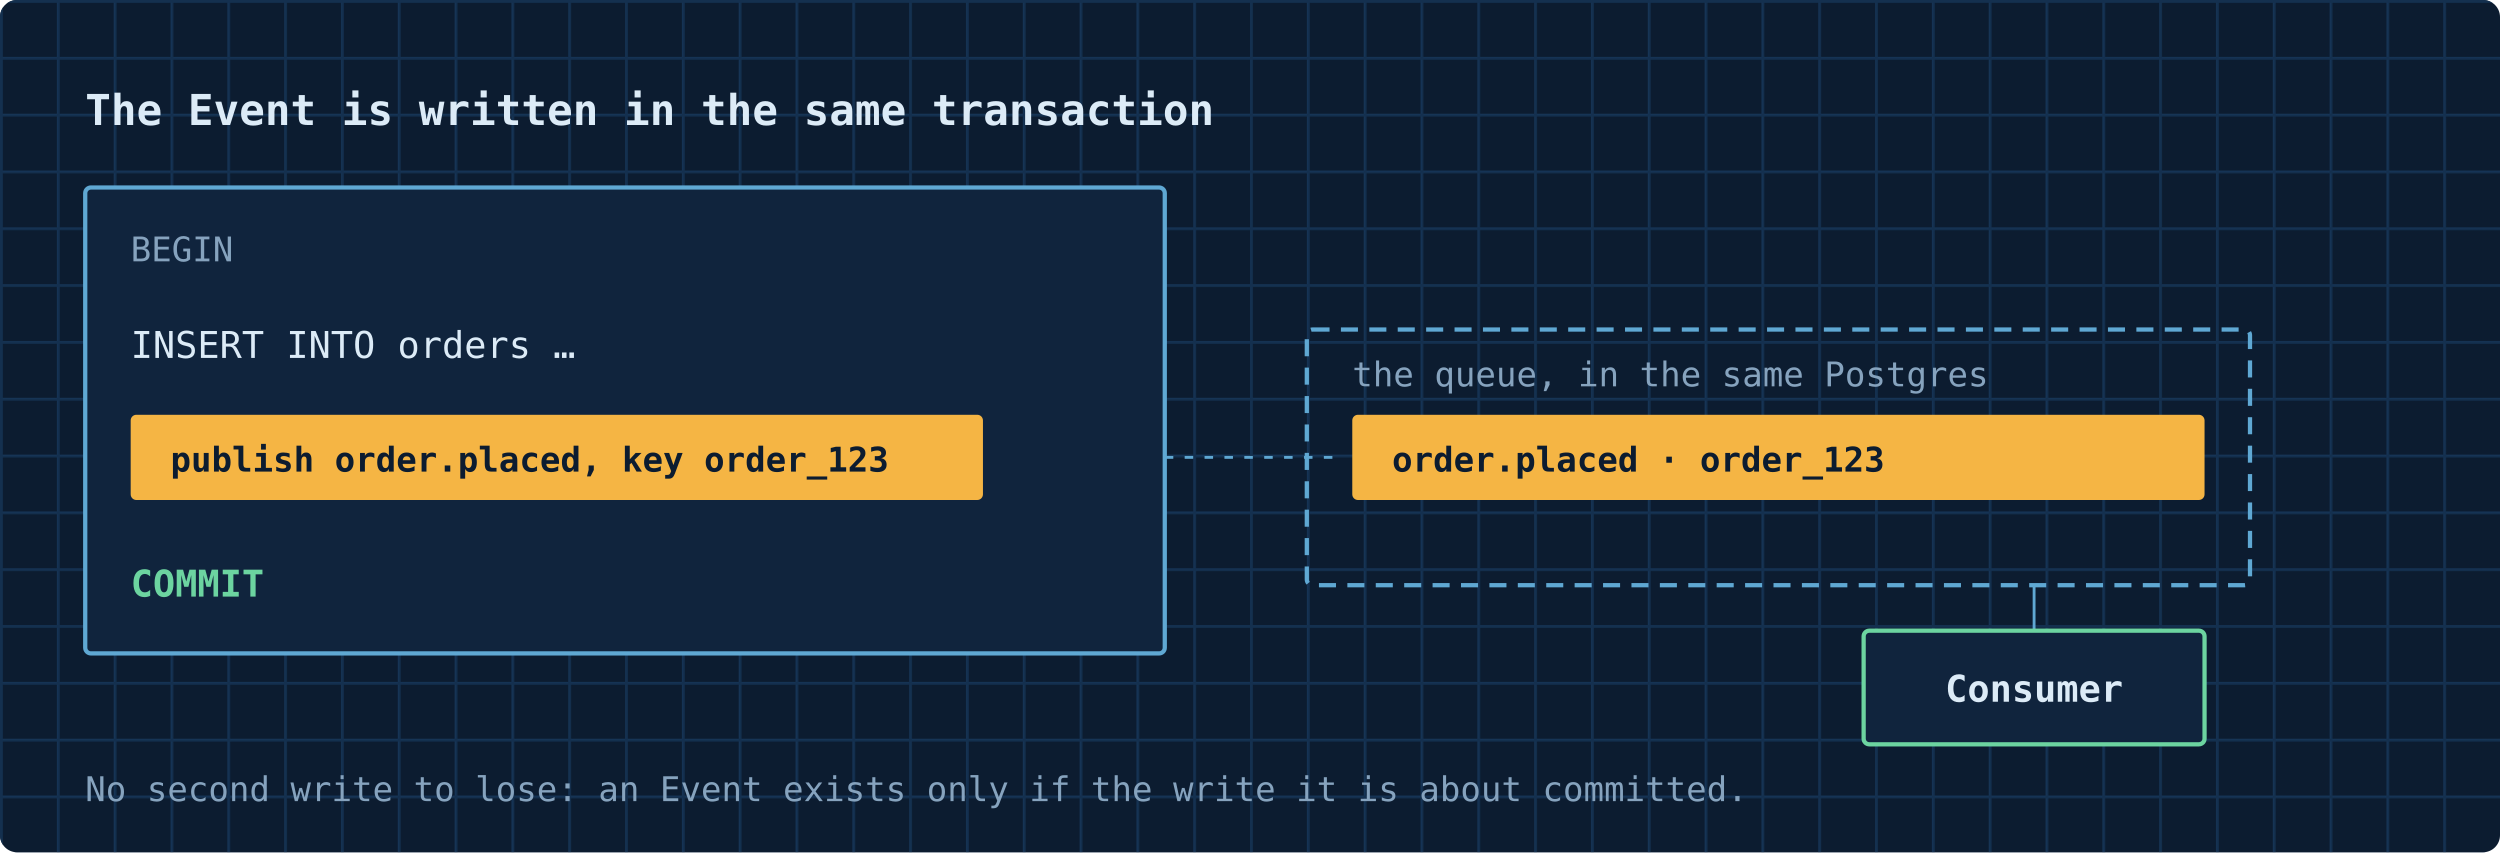
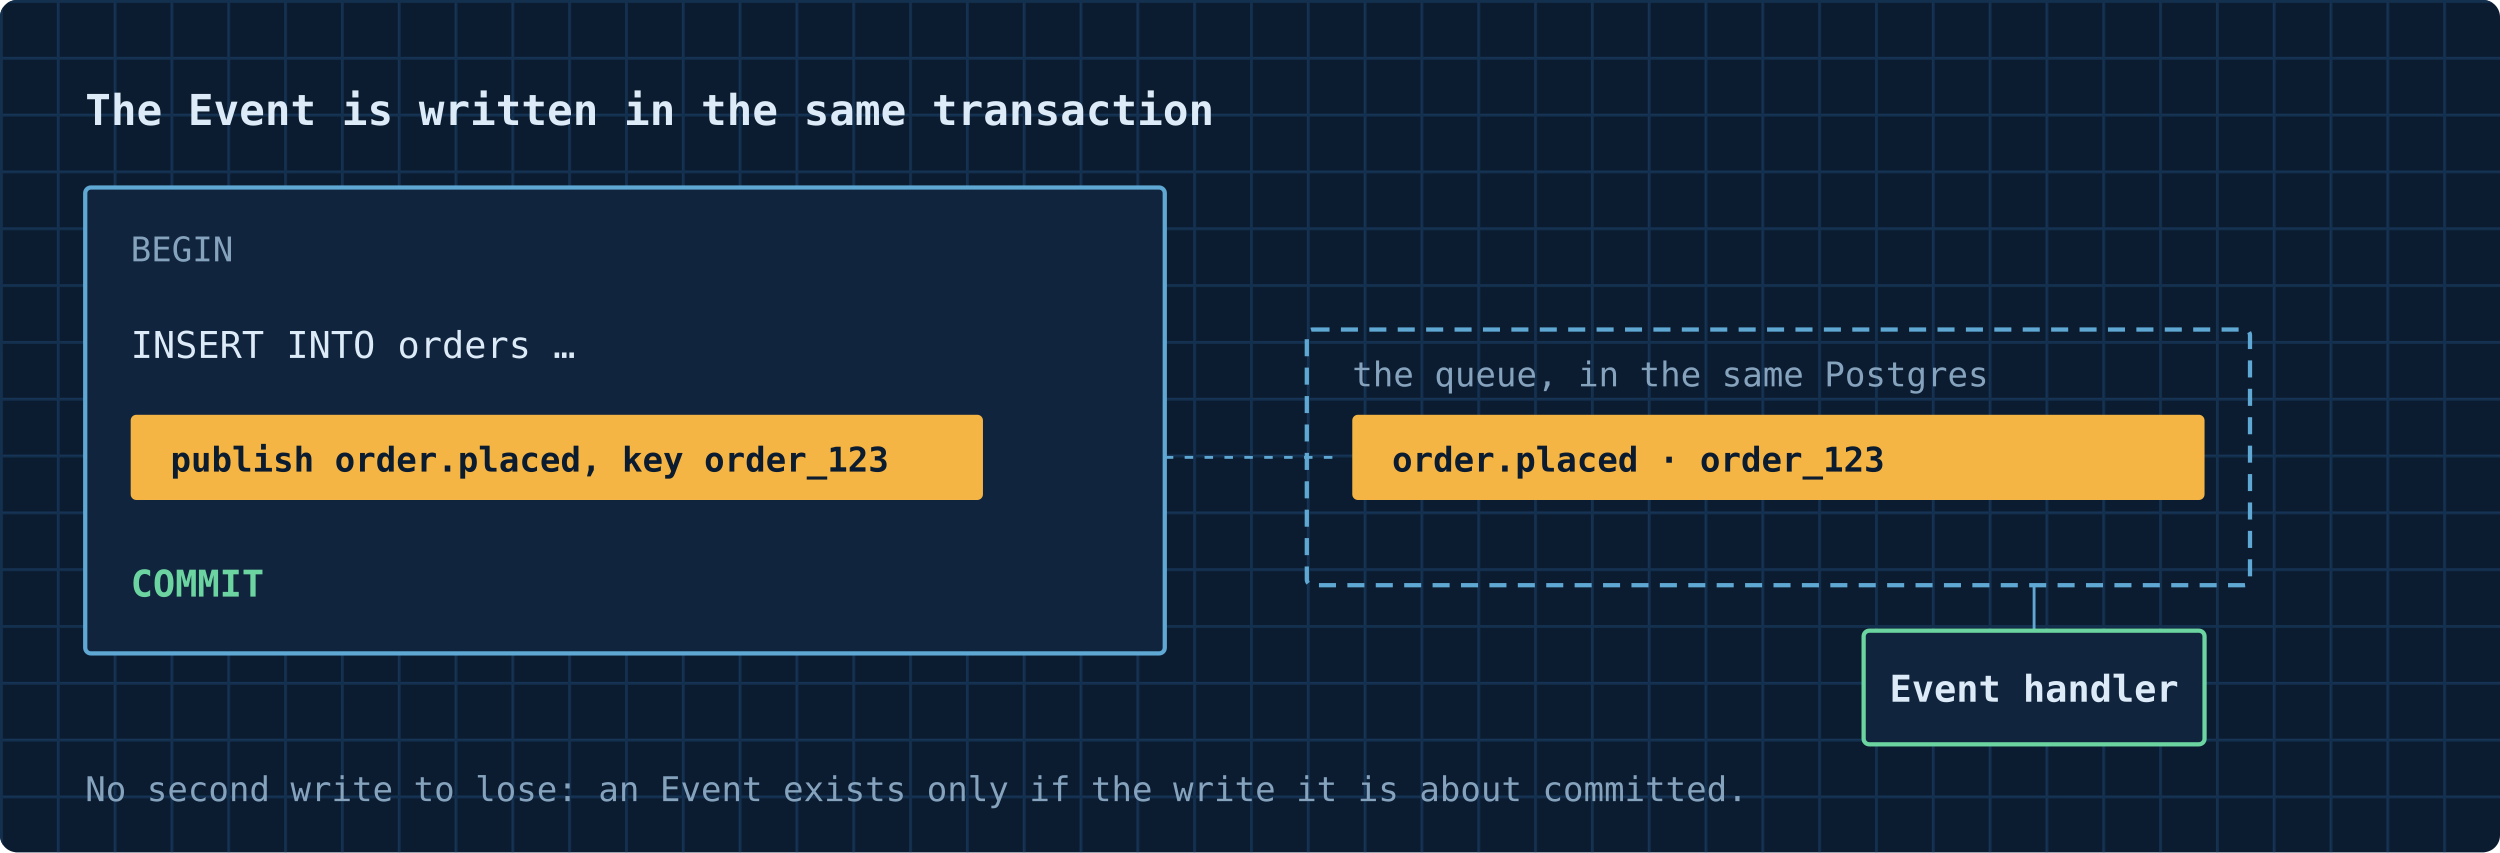
- <svg xmlns="http://www.w3.org/2000/svg" viewBox="0 0 880 300" width="880" height="300" role="img" aria-label="A publish writes the Event in the caller's transaction: on commit it reaches the queue and its Consumer; on rollback neither the row nor the Event exists">
+ <svg xmlns="http://www.w3.org/2000/svg" viewBox="0 0 880 300" width="880" height="300" role="img" aria-label="A publish writes the Event in the caller's transaction: on commit it reaches the queue and its Event handler; on rollback neither the row nor the Event exists">
  <style>
.display{font-family:ui-monospace,SFMono-Regular,Menlo,Consolas,monospace;fill:#DCEBF7}
.mono{font-family:ui-monospace,SFMono-Regular,Menlo,Consolas,monospace;fill:#DCEBF7}
.dim{fill:#86A3BE}
.accent{fill:#F5B544}
.ok{fill:#6CD4A0}
.fail{fill:#FF7A6B}
.chip{fill:#0C1C30}
.travel{opacity:0}
.rolledback{opacity:0}
.consumer rect{stroke:#6CD4A0}
@media (prefers-reduced-motion: no-preference){
@keyframes travel{0%,12%{transform:translateX(0);opacity:0}14%{transform:translateX(0);opacity:1}26%,44%{transform:translateX(430px);opacity:1}48%,100%{transform:translateX(430px);opacity:0}}.travel{animation:travel 10s ease-in-out infinite}
@keyframes queued{0%,25%{opacity:0}26%,46%{opacity:1}48%,100%{opacity:0}}.queued{animation:queued 10s linear infinite}
@keyframes rows{0%,52%{opacity:1}60%,96%{opacity:.2}100%{opacity:1}}.rows{animation:rows 10s linear infinite}
@keyframes committed{0%,10%{opacity:0}14%,46%{opacity:1}50%,100%{opacity:0}}.committed{animation:committed 10s linear infinite}
@keyframes rolledback{0%,56%{opacity:0}60%,96%{opacity:1}100%{opacity:0}}.rolledback{animation:rolledback 10s linear infinite}
@keyframes consumer{0%,26%{stroke:#5FA8D3}30%,46%{stroke:#6CD4A0}50%,100%{stroke:#5FA8D3}}.consumer rect{animation:consumer 10s linear infinite}
}
@media (prefers-reduced-motion: reduce){.typed{clip-path:none}.moving{display:none}}
</style>
  <rect width="880" height="300" rx="6" fill="#0C1C30" />
  <defs>
    <pattern id="grid" width="20" height="20" patternUnits="userSpaceOnUse">
      <path d="M0 0V20M0 0H20" fill="none" stroke="#14304F" stroke-width="2" />
    </pattern>
  </defs>
  <rect width="880" height="300" rx="6" fill="url(#grid)" />
  <text x="30" y="44" class="display" font-size="15" font-weight="700">The Event is written in the same transaction</text>
  <rect x="30" y="66" width="380" height="164" rx="2" fill="#10243D" stroke="#5FA8D3" stroke-width="1.5" />
  <text x="46" y="92" class="mono dim" font-size="12">BEGIN</text>
  <g class="rows">
    <text x="46" y="126" class="mono" font-size="13">INSERT INTO orders …</text>
    <g class="">
      <rect x="46" y="146" width="300" height="30" rx="2" fill="#F5B544" />
      <text x="60" y="166" class="mono chip" font-size="12" font-weight="700">publish order.placed, key order_123</text>
    </g>
  </g>
  <g class="committed">
    <text x="46" y="210" class="mono ok" font-size="13" font-weight="700">COMMIT</text>
  </g>
  <g class="rolledback">
    <text x="46" y="210" class="mono fail" font-size="13" font-weight="700">ROLLBACK: neither the row nor the Event exists</text>
  </g>
  <line x1="410" y1="161" x2="470" y2="161" stroke="#5FA8D3" stroke-dasharray="3 4" />
  <rect x="460" y="116" width="332" height="90" rx="2" fill="none" stroke="#5FA8D3" stroke-width="1.5" stroke-dasharray="6 4" />
  <text x="476" y="136" class="mono dim" font-size="12">the queue, in the same Postgres</text>
  <g class="queued">
    <rect x="476" y="146" width="300" height="30" rx="2" fill="#F5B544" />
    <text x="490" y="166" class="mono chip" font-size="12" font-weight="700">order.placed · order_123</text>
  </g>
  <g class="travel">
    <rect x="46" y="146" width="300" height="30" rx="2" fill="#F5B544" />
    <text x="60" y="166" class="mono chip" font-size="12" font-weight="700">order.placed · order_123</text>
  </g>
  <line x1="716" y1="206" x2="716" y2="222" stroke="#5FA8D3" />
  <g class="consumer">
    <rect x="656" y="222" width="120" height="40" rx="2" fill="#10243D" stroke="#5FA8D3" stroke-width="1.5" />
-     <text x="716" y="247" text-anchor="middle" class="display" font-size="13" font-weight="600">Consumer</text>
+     <text x="716" y="247" text-anchor="middle" class="display" font-size="13" font-weight="600">Event handler</text>
  </g>
  <text x="30" y="282" class="mono dim" font-size="12">No second write to lose: an Event exists only if the write it is about committed.</text>
</svg>
